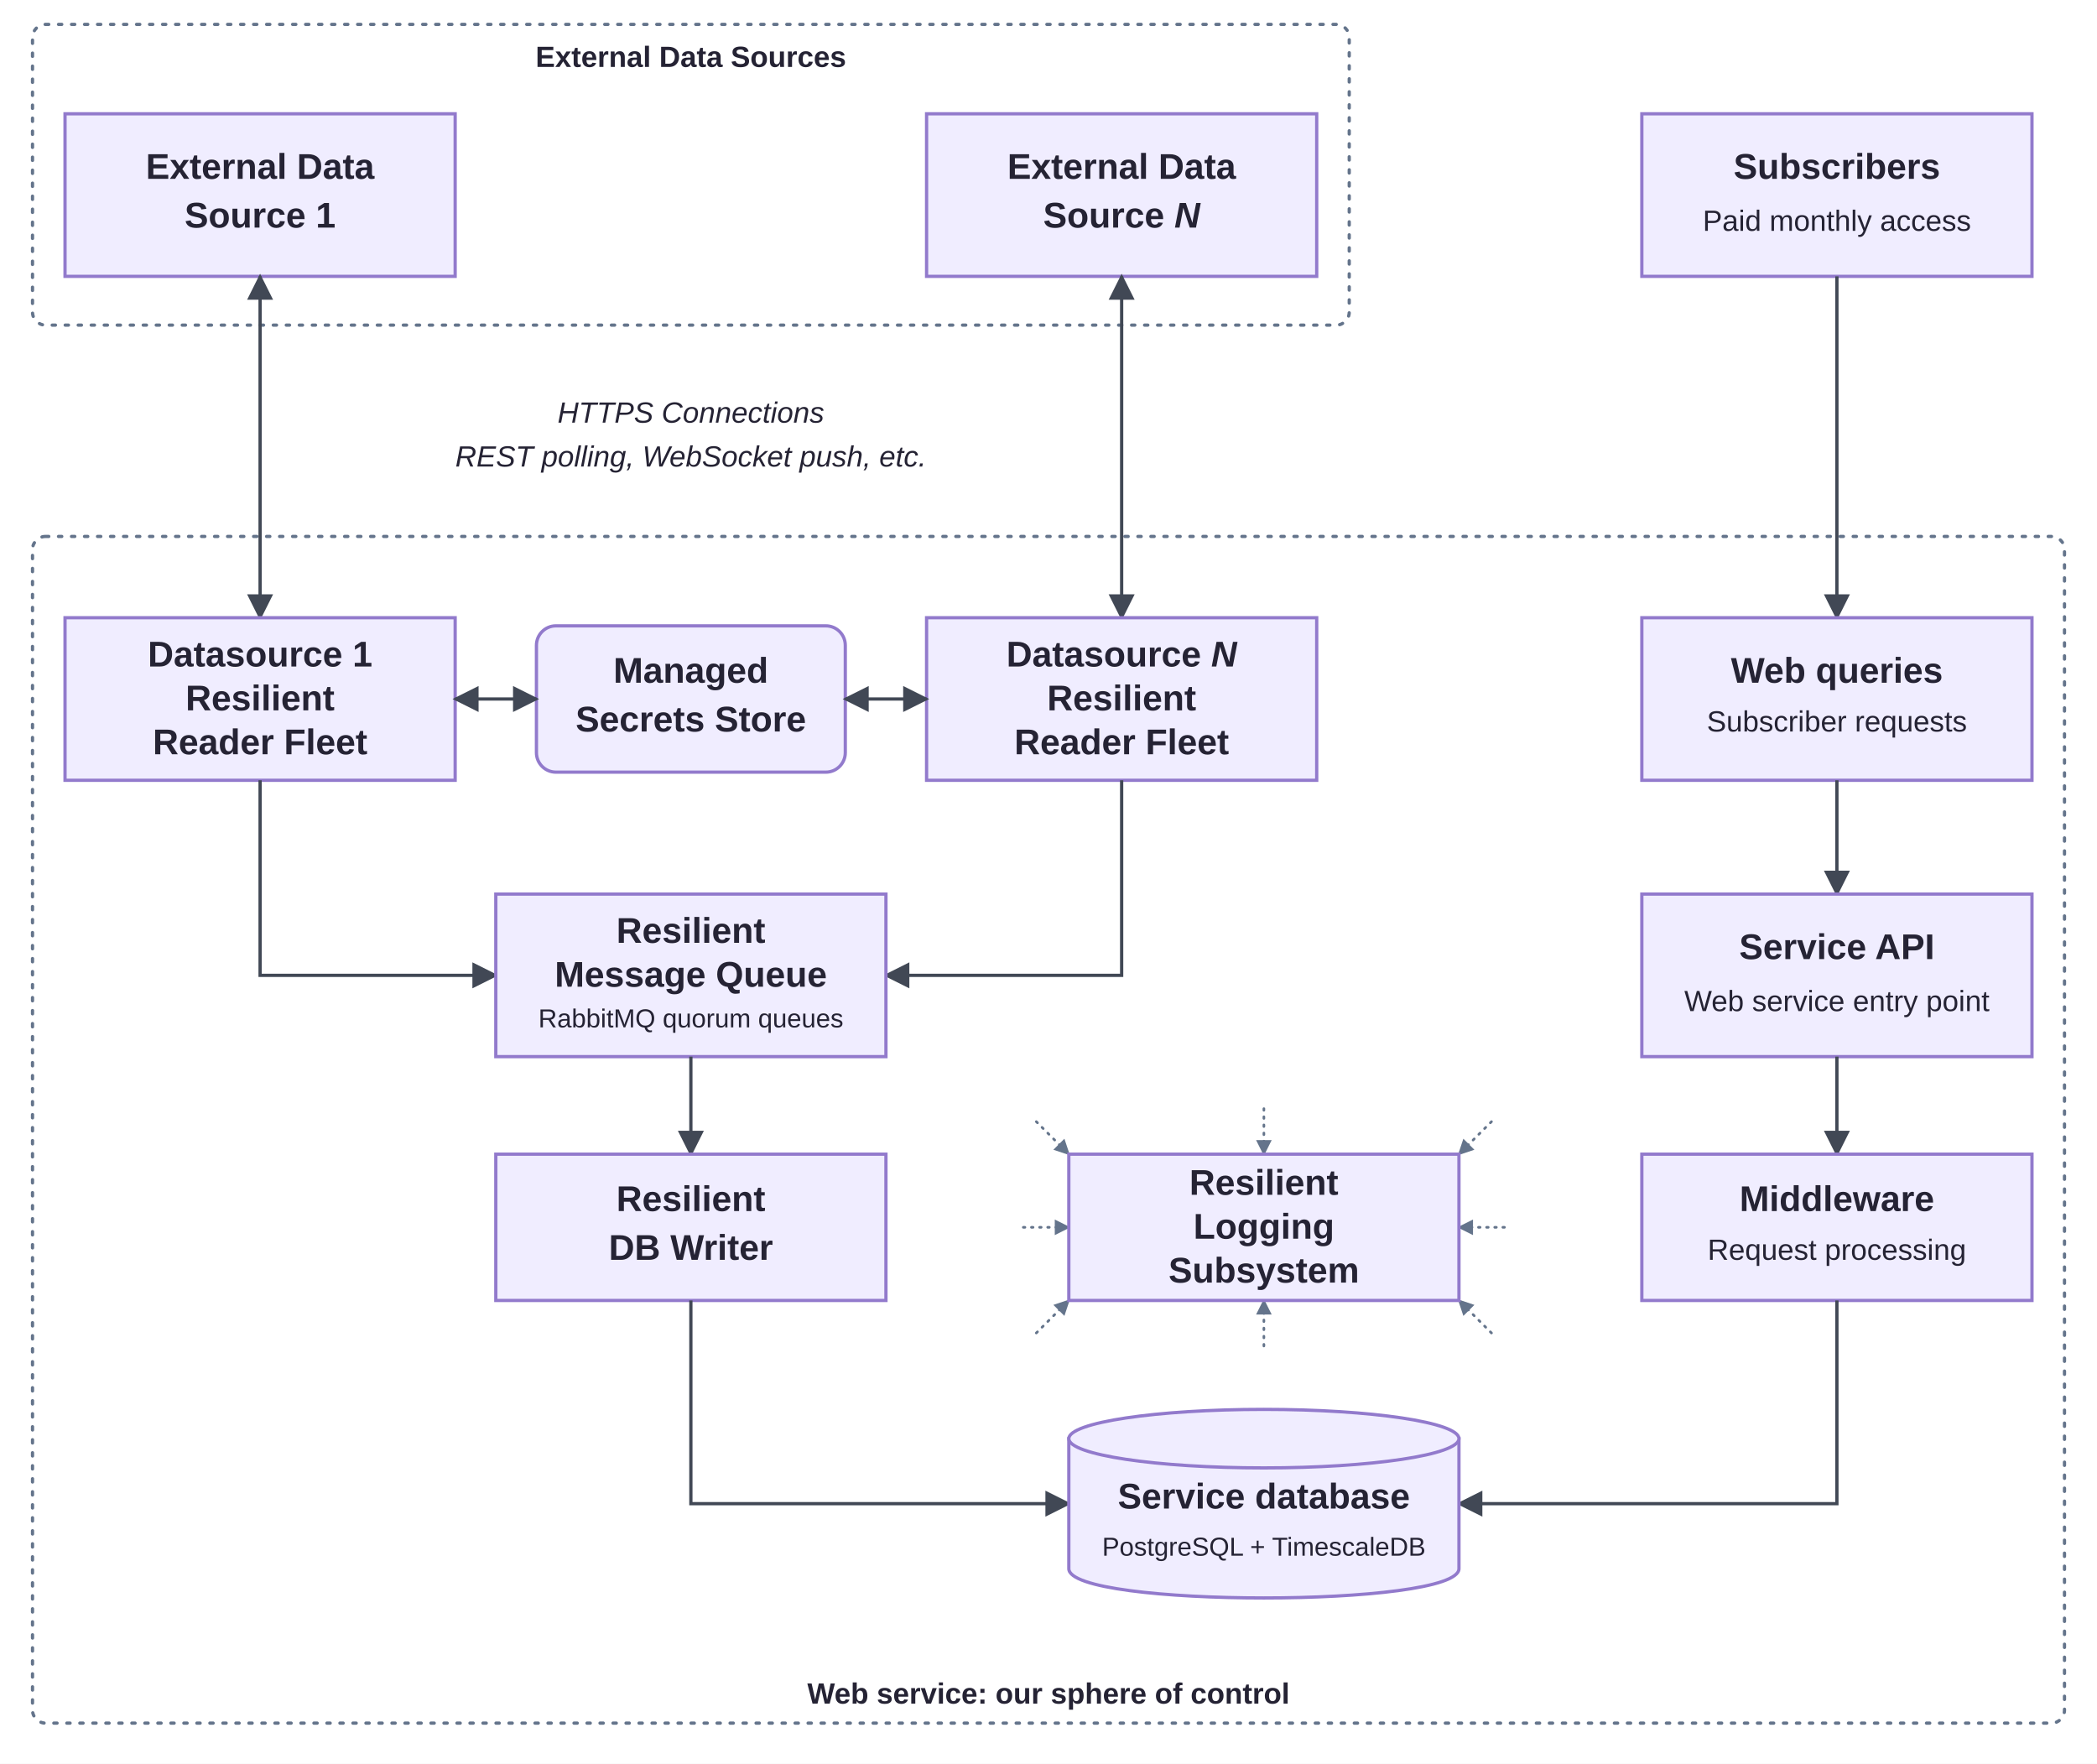
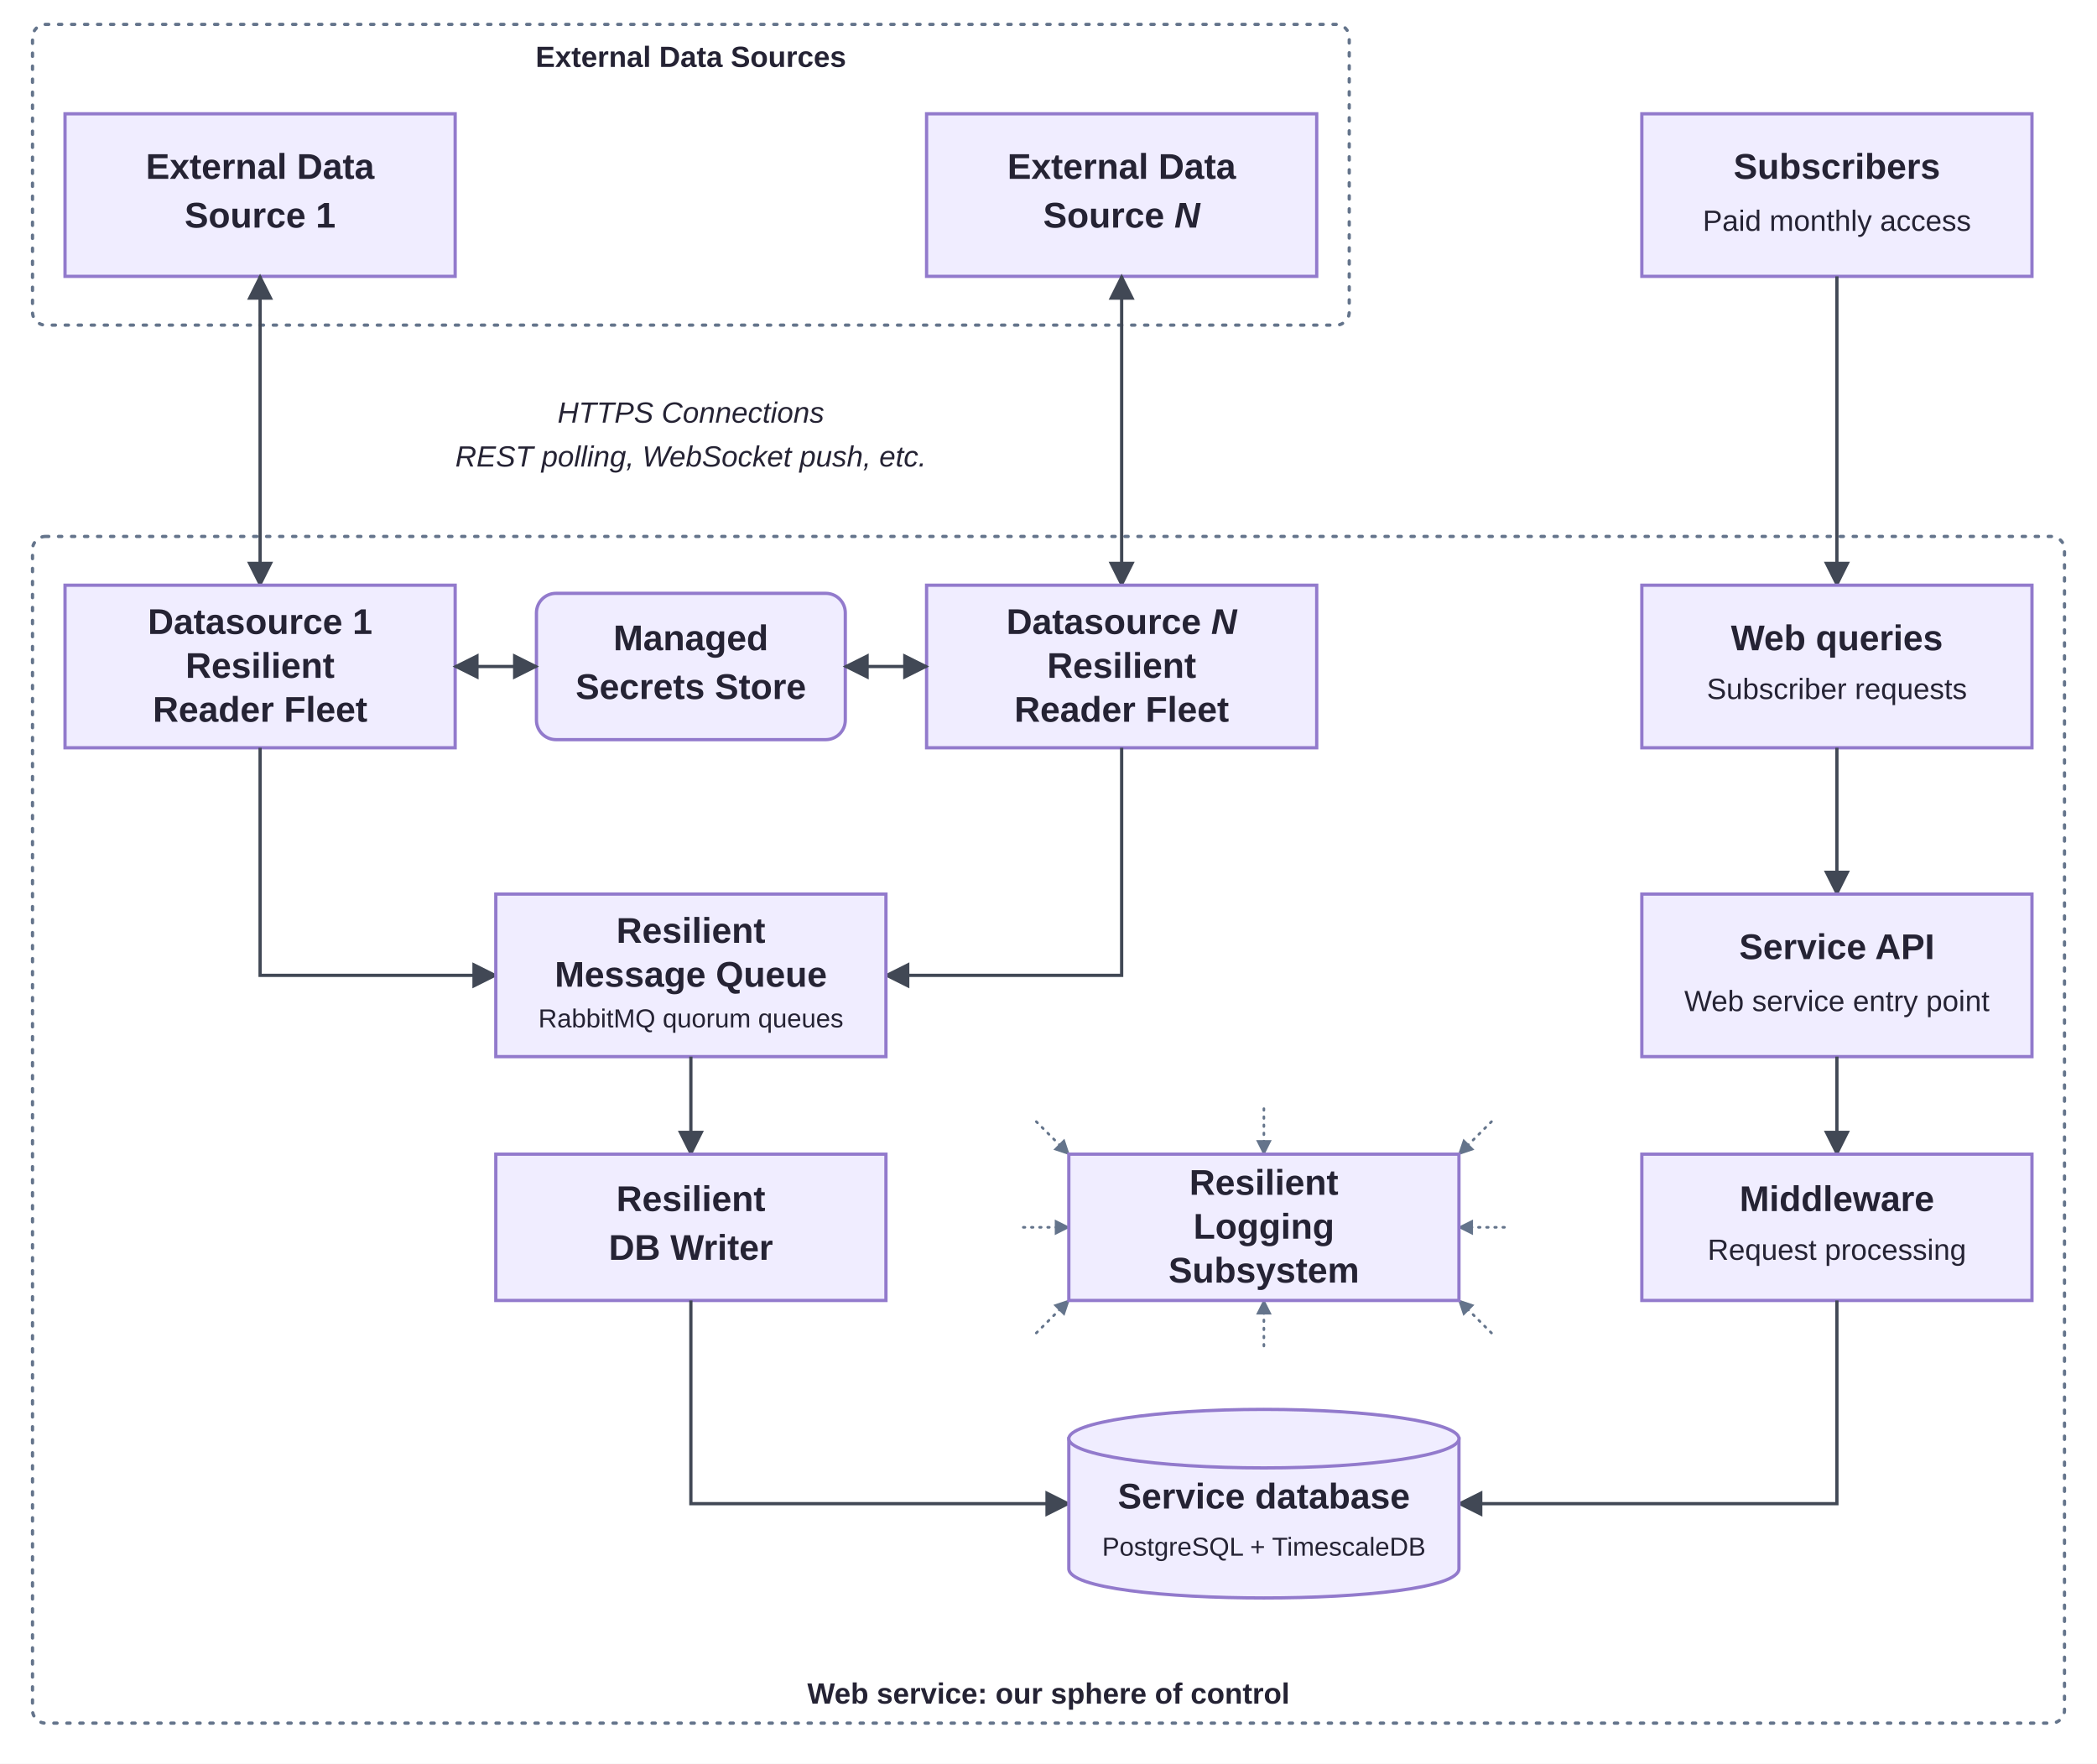
<svg xmlns="http://www.w3.org/2000/svg" width="1290" height="1085" viewBox="0 0 1290 1085" role="img" aria-labelledby="diagram-title diagram-description">
  <defs>
    <marker id="arrow" viewBox="0 0 10 10" refX="9" refY="5" markerWidth="8" markerHeight="8" orient="auto-start-reverse">
      <path d="M 0 0 L 10 5 L 0 10 Z" fill="#414855" />
    </marker>
    <marker id="log-arrow" viewBox="0 0 10 10" refX="9" refY="5" markerWidth="6" markerHeight="6" orient="auto">
      <path d="M 0 0 L 10 5 L 0 10 Z" fill="#64748b" />
    </marker>
  </defs>
  <style>
    text { font-family: Arial, Helvetica, sans-serif; fill: #252334; text-anchor: middle; }
    .node { fill: #f0edff; stroke: #927acc; stroke-width: 2; }
    .title { font-size: 22px; font-weight: 600; }
    .detail { font-size: 18px; }
    .small { font-size: 16px; }
    .flow { fill: none; stroke: #414855; stroke-width: 2; marker-end: url(#arrow); }
    .both { marker-start: url(#arrow); }
    .log-flow { fill: none; stroke: #64748b; stroke-width: 1.6; stroke-dasharray: 1 4; stroke-linecap: round; marker-end: url(#log-arrow); }
  </style>
  <rect width="1290" height="1085" fill="#ffffff" />
  <g aria-label="External Data Sources">
    <rect x="20" y="15" width="810" height="185" rx="8" fill="none" stroke="#64748b" stroke-width="2" stroke-dasharray="2 6" stroke-linecap="round" />
    <text x="425" y="45" dominant-baseline="text-after-edge" style="font-size: 18px; font-weight: 600;">External Data Sources</text>
  </g>
  <g transform="translate(0, 30)">
    <g aria-label="External Data Source 1">
      <rect class="node" x="40" y="40" width="240" height="100" />
      <text class="title" x="160" y="80">External Data</text>
      <text class="title" x="160" y="110">Source 1</text>
    </g>
    <g aria-label="External Data Source N">
      <rect class="node" x="570" y="40" width="240" height="100" />
      <text class="title" x="690" y="80">External Data</text>
      <text class="title" x="690" y="110">Source <tspan font-style="italic">N</tspan>
      </text>
    </g>
    <g aria-label="Subscribers">
      <rect class="node" x="1010" y="40" width="240" height="100" />
      <text class="title" x="1130" y="80">Subscribers</text>
      <text class="detail" x="1130" y="112">Paid monthly access</text>
    </g>
    <g transform="translate(0, 50)">
      <rect x="20" y="250" width="1250" height="730" rx="8" fill="none" stroke="#64748b" stroke-width="2" stroke-dasharray="2 6" stroke-linecap="round" />
      <text x="645" y="968" style="font-size: 18px; font-weight: 600;">Web service: our sphere of control</text>
-       <path class="flow both" d="M 160 90 V 300" />
-       <path class="flow both" d="M 690 90 V 300" />
+       <path class="flow both" d="M 160 90 V 280" />
+       <path class="flow both" d="M 690 90 V 280" />
      <g aria-label="HTTPS Connections: REST polling, WebSocket push, etc." font-style="italic">
        <text class="detail" x="425" y="180">HTTPS Connections</text>
        <text class="detail" x="425" y="207">REST polling, WebSocket push, etc.</text>
      </g>
-       <path class="flow" d="M 1130 90 V 300" />
+       <path class="flow" d="M 1130 90 V 280" />
      <g aria-label="Datasource 1 Resilient Reader Fleet">
-         <rect class="node" x="40" y="300" width="240" height="100" />
-         <text class="title" x="160" y="330">Datasource 1</text>
-         <text class="title" x="160" y="357">Resilient</text>
-         <text class="title" x="160" y="384">Reader Fleet</text>
+         <rect class="node" x="40" y="280" width="240" height="100" />
+         <text class="title" x="160" y="310">Datasource 1</text>
+         <text class="title" x="160" y="337">Resilient</text>
+         <text class="title" x="160" y="364">Reader Fleet</text>
      </g>
      <g aria-label="Managed Secrets Store">
-         <rect class="node" x="330" y="305" width="190" height="90" rx="12" />
-         <text class="title" x="425" y="340">Managed</text>
-         <text class="title" x="425" y="370">Secrets Store</text>
+         <rect class="node" x="330" y="285" width="190" height="90" rx="12" />
+         <text class="title" x="425" y="320">Managed</text>
+         <text class="title" x="425" y="350">Secrets Store</text>
      </g>
      <g aria-label="Datasource N Resilient Reader Fleet">
-         <rect class="node" x="570" y="300" width="240" height="100" />
-         <text class="title" x="690" y="330">Datasource <tspan font-style="italic">N</tspan>
+         <rect class="node" x="570" y="280" width="240" height="100" />
+         <text class="title" x="690" y="310">Datasource <tspan font-style="italic">N</tspan>
        </text>
-         <text class="title" x="690" y="357">Resilient</text>
-         <text class="title" x="690" y="384">Reader Fleet</text>
+         <text class="title" x="690" y="337">Resilient</text>
+         <text class="title" x="690" y="364">Reader Fleet</text>
      </g>
-       <path class="flow both" d="M 280 350 H 330" />
-       <path class="flow both" d="M 520 350 H 570" />
+       <path class="flow both" d="M 280 330 H 330" />
+       <path class="flow both" d="M 520 330 H 570" />
      <g aria-label="Web queries">
-         <rect class="node" x="1010" y="300" width="240" height="100" />
-         <text class="title" x="1130" y="340">Web queries</text>
-         <text class="detail" x="1130" y="370">Subscriber requests</text>
+         <rect class="node" x="1010" y="280" width="240" height="100" />
+         <text class="title" x="1130" y="320">Web queries</text>
+         <text class="detail" x="1130" y="350">Subscriber requests</text>
      </g>
-       <path class="flow" d="M 160 400 V 520 H 305" />
-       <path class="flow" d="M 690 400 V 520 H 545" />
-       <path class="flow" d="M 1130 400 V 470" />
+       <path class="flow" d="M 160 380 V 520 H 305" />
+       <path class="flow" d="M 690 380 V 520 H 545" />
+       <path class="flow" d="M 1130 380 V 470" />
      <g aria-label="Resilient message queue">
        <rect class="node" x="305" y="470" width="240" height="100" />
        <text class="title" x="425" y="500">Resilient</text>
        <text class="title" x="425" y="527">Message Queue</text>
        <text class="small" x="425" y="552">RabbitMQ quorum queues</text>
      </g>
      <g aria-label="Service API">
        <rect class="node" x="1010" y="470" width="240" height="100" />
        <text class="title" x="1130" y="510">Service API</text>
        <text class="detail" x="1130" y="542">Web service entry point</text>
      </g>
      <path class="flow" d="M 425 570 V 630" />
      <path class="flow" d="M 1130 570 V 630" />
      <g aria-label="Resilient database writer">
        <rect class="node" x="305" y="630" width="240" height="90" />
        <text class="title" x="425" y="665">Resilient</text>
        <text class="title" x="425" y="695">DB Writer</text>
      </g>
      <g aria-label="Middleware">
        <rect class="node" x="1010" y="630" width="240" height="90" />
        <text class="title" x="1130" y="665">Middleware</text>
        <text class="detail" x="1130" y="695">Request processing</text>
      </g>
      <g aria-label="Every component sends logs to the Resilient Logging Subsystem">
        <path class="log-flow" d="M 777.5 602 V 630" />
        <path class="log-flow" d="M 777.5 748 V 720" />
        <path class="log-flow" d="M 629.5 675 H 657.5" />
        <path class="log-flow" d="M 925.5 675 H 897.5" />
        <path class="log-flow" d="M 637.5 610 L 657.5 630" />
        <path class="log-flow" d="M 917.5 610 L 897.5 630" />
        <path class="log-flow" d="M 637.5 740 L 657.5 720" />
        <path class="log-flow" d="M 917.5 740 L 897.5 720" />
      </g>
      <g aria-label="Resilient Logging Subsystem">
        <rect class="node" x="657.5" y="630" width="240" height="90" />
        <text class="title" x="777.5" y="655">Resilient</text>
        <text class="title" x="777.5" y="682">Logging</text>
        <text class="title" x="777.5" y="709">Subsystem</text>
      </g>
      <path class="flow" d="M 425 720 V 845 H 657.5" />
      <path class="flow" d="M 1130 720 V 845 H 897.5" />
      <g aria-label="Service database, PostgreSQL and TimescaleDB">
        <path class="node" d="M 657.5 805 V 885 C 657.5 909 897.5 909 897.5 885 V 805 Z" />
        <ellipse class="node" cx="777.5" cy="805" rx="120" ry="18" />
        <text class="title" x="777.5" y="848">Service database</text>
        <text class="small" x="777.5" y="877">PostgreSQL + TimescaleDB</text>
      </g>
    </g>
  </g>
</svg>
